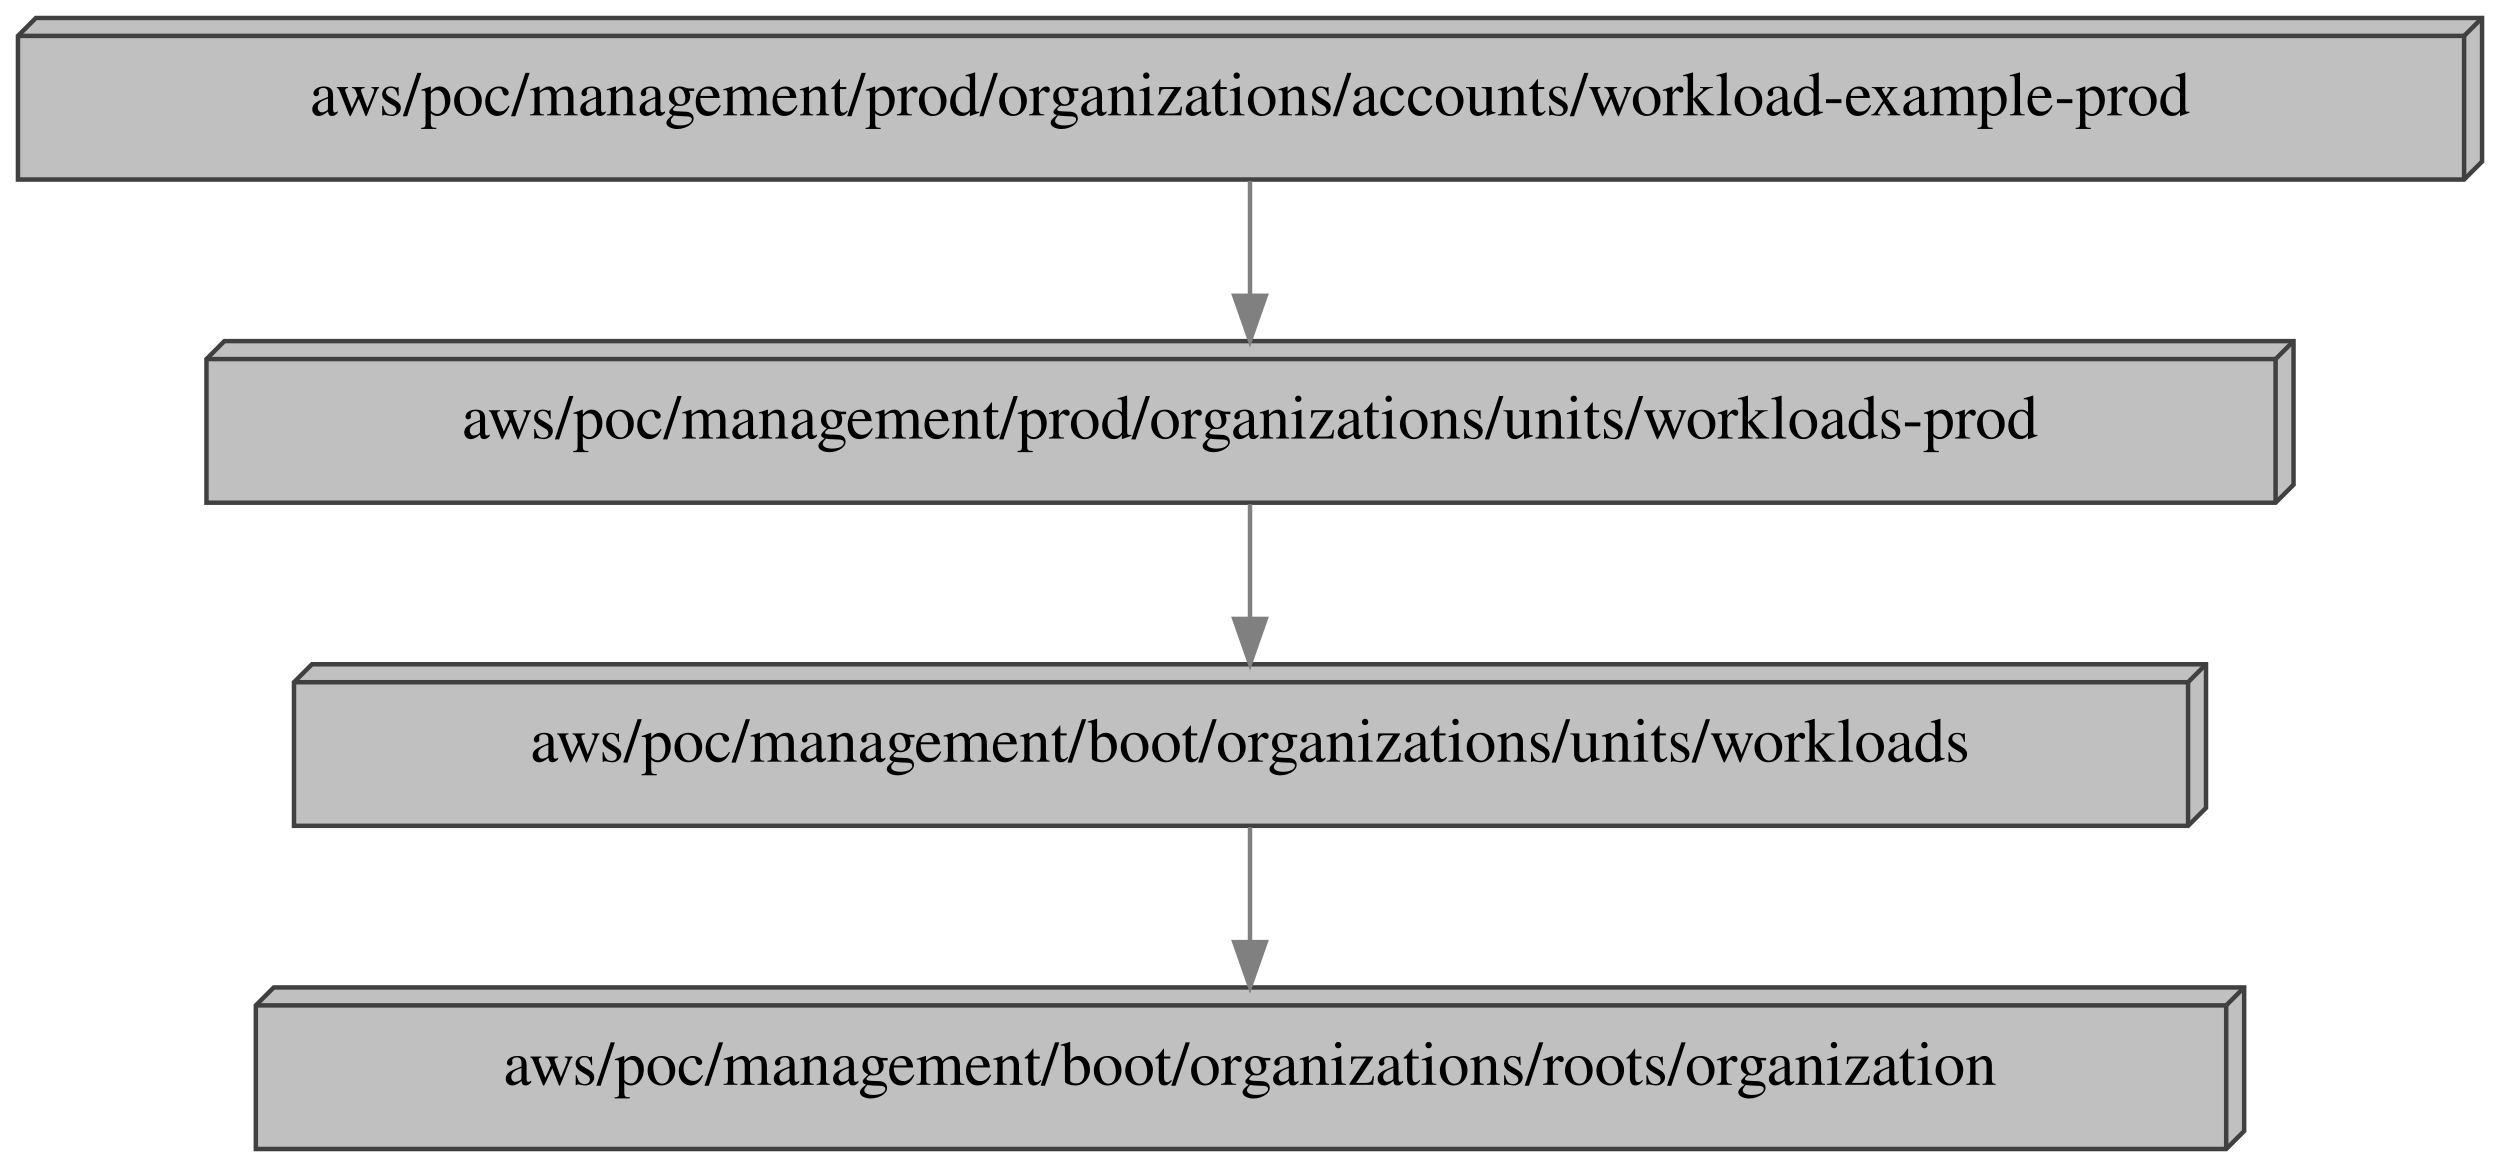
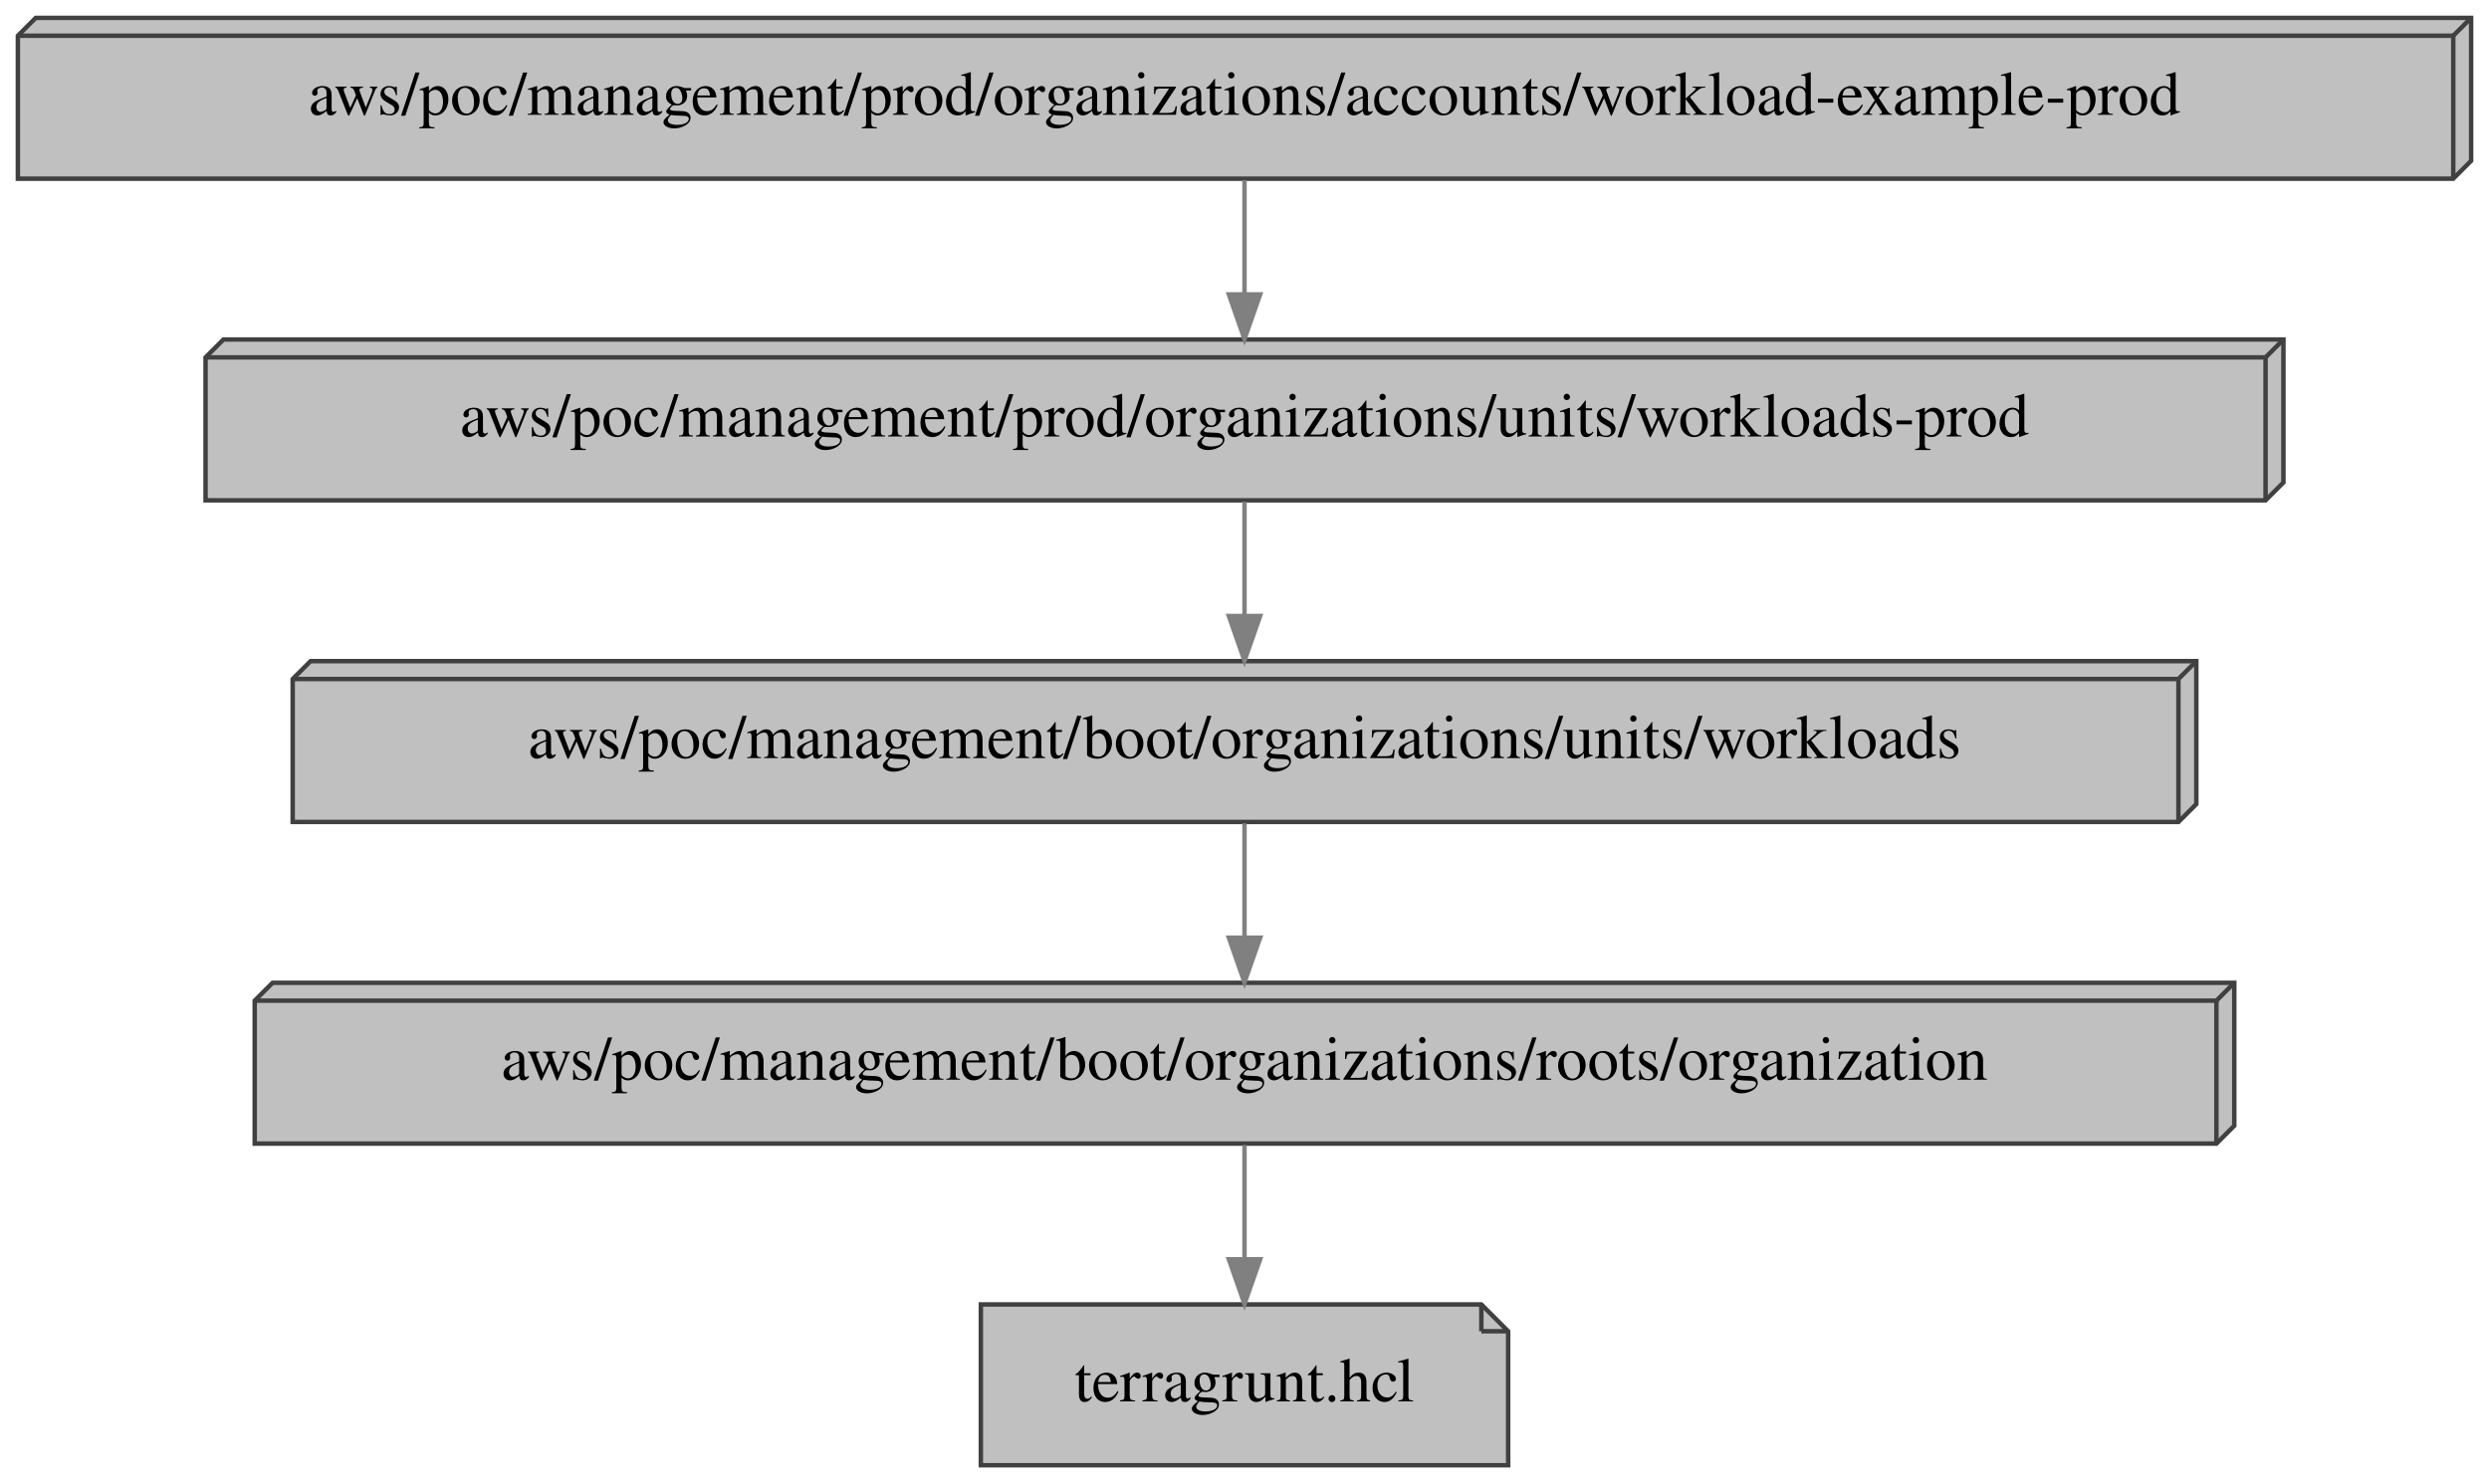
- <svg xmlns="http://www.w3.org/2000/svg" width="557pt" height="260pt" viewBox="0.00 0.00 557.00 260.00">
-   <g id="graph0" class="graph" transform="scale(1 1) rotate(0) translate(4 256)">
-     <polygon fill="transparent" stroke="transparent" points="-4,4 -4,-256 553,-256 553,4 -4,4" />
+ <svg xmlns="http://www.w3.org/2000/svg" width="557pt" height="332pt" viewBox="0.00 0.00 557.00 332.00">
+   <g id="graph0" class="graph" transform="scale(1 1) rotate(0) translate(4 328)">
+     <polygon fill="transparent" stroke="transparent" points="-4,4 -4,-328 553,-328 553,4 -4,4" />
    <g id="node1" class="node">
-       <polygon fill="#c0c0c0" stroke="#404040" points="496,-36 57,-36 53,-32 53,0 492,0 496,-4 496,-36" />
-       <polyline fill="none" stroke="#404040" points="492,-32 53,-32 " />
-       <polyline fill="none" stroke="#404040" points="492,-32 492,0 " />
-       <polyline fill="none" stroke="#404040" points="492,-32 496,-36 " />
-       <text text-anchor="middle" x="274.5" y="-14.3" font-family="Times,serif" font-size="14.00">aws/poc/management/boot/organizations/roots/organization</text>
+       <polygon fill="#c0c0c0" stroke="#404040" points="327.5,-36 215.5,-36 215.5,0 333.5,0 333.5,-30 327.5,-36" />
+       <polyline fill="none" stroke="#404040" points="327.5,-36 327.5,-30 " />
+       <polyline fill="none" stroke="#404040" points="333.5,-30 327.5,-30 " />
+       <text text-anchor="middle" x="274.5" y="-14.3" font-family="Times,serif" font-size="14.00">terragrunt.hcl</text>
    </g>
    <g id="node2" class="node">
-       <polygon fill="#c0c0c0" stroke="#404040" points="487.5,-108 65.5,-108 61.5,-104 61.5,-72 483.5,-72 487.5,-76 487.5,-108" />
-       <polyline fill="none" stroke="#404040" points="483.5,-104 61.5,-104 " />
-       <polyline fill="none" stroke="#404040" points="483.5,-104 483.5,-72 " />
-       <polyline fill="none" stroke="#404040" points="483.5,-104 487.5,-108 " />
-       <text text-anchor="middle" x="274.5" y="-86.3" font-family="Times,serif" font-size="14.00">aws/poc/management/boot/organizations/units/workloads</text>
+       <polygon fill="#c0c0c0" stroke="#404040" points="496,-108 57,-108 53,-104 53,-72 492,-72 496,-76 496,-108" />
+       <polyline fill="none" stroke="#404040" points="492,-104 53,-104 " />
+       <polyline fill="none" stroke="#404040" points="492,-104 492,-72 " />
+       <polyline fill="none" stroke="#404040" points="492,-104 496,-108 " />
+       <text text-anchor="middle" x="274.5" y="-86.3" font-family="Times,serif" font-size="14.00">aws/poc/management/boot/organizations/roots/organization</text>
    </g>
    <g id="edge1" class="edge">
      <path fill="none" stroke="#808080" d="M274.5,-71.7C274.5,-63.98 274.5,-54.71 274.5,-46.11" />
      <polygon fill="#808080" stroke="#808080" points="278,-46.1 274.5,-36.1 271,-46.1 278,-46.1" />
    </g>
    <g id="node3" class="node">
-       <polygon fill="#c0c0c0" stroke="#404040" points="549,-252 4,-252 0,-248 0,-216 545,-216 549,-220 549,-252" />
-       <polyline fill="none" stroke="#404040" points="545,-248 0,-248 " />
-       <polyline fill="none" stroke="#404040" points="545,-248 545,-216 " />
-       <polyline fill="none" stroke="#404040" points="545,-248 549,-252 " />
-       <text text-anchor="middle" x="274.5" y="-230.3" font-family="Times,serif" font-size="14.00">aws/poc/management/prod/organizations/accounts/workload-example-prod</text>
+       <polygon fill="#c0c0c0" stroke="#404040" points="487.5,-180 65.5,-180 61.5,-176 61.5,-144 483.5,-144 487.5,-148 487.5,-180" />
+       <polyline fill="none" stroke="#404040" points="483.5,-176 61.5,-176 " />
+       <polyline fill="none" stroke="#404040" points="483.5,-176 483.5,-144 " />
+       <polyline fill="none" stroke="#404040" points="483.5,-176 487.5,-180 " />
+       <text text-anchor="middle" x="274.5" y="-158.3" font-family="Times,serif" font-size="14.00">aws/poc/management/boot/organizations/units/workloads</text>
+     </g>
+     <g id="edge2" class="edge">
+       <path fill="none" stroke="#808080" d="M274.5,-143.7C274.5,-135.98 274.5,-126.71 274.5,-118.11" />
+       <polygon fill="#808080" stroke="#808080" points="278,-118.1 274.5,-108.1 271,-118.1 278,-118.1" />
    </g>
    <g id="node4" class="node">
-       <polygon fill="#c0c0c0" stroke="#404040" points="507,-180 46,-180 42,-176 42,-144 503,-144 507,-148 507,-180" />
-       <polyline fill="none" stroke="#404040" points="503,-176 42,-176 " />
-       <polyline fill="none" stroke="#404040" points="503,-176 503,-144 " />
-       <polyline fill="none" stroke="#404040" points="503,-176 507,-180 " />
-       <text text-anchor="middle" x="274.5" y="-158.3" font-family="Times,serif" font-size="14.00">aws/poc/management/prod/organizations/units/workloads-prod</text>
+       <polygon fill="#c0c0c0" stroke="#404040" points="549,-324 4,-324 0,-320 0,-288 545,-288 549,-292 549,-324" />
+       <polyline fill="none" stroke="#404040" points="545,-320 0,-320 " />
+       <polyline fill="none" stroke="#404040" points="545,-320 545,-288 " />
+       <polyline fill="none" stroke="#404040" points="545,-320 549,-324 " />
+       <text text-anchor="middle" x="274.5" y="-302.3" font-family="Times,serif" font-size="14.00">aws/poc/management/prod/organizations/accounts/workload-example-prod</text>
    </g>
-     <g id="edge2" class="edge">
+     <g id="node5" class="node">
+       <polygon fill="#c0c0c0" stroke="#404040" points="507,-252 46,-252 42,-248 42,-216 503,-216 507,-220 507,-252" />
+       <polyline fill="none" stroke="#404040" points="503,-248 42,-248 " />
+       <polyline fill="none" stroke="#404040" points="503,-248 503,-216 " />
+       <polyline fill="none" stroke="#404040" points="503,-248 507,-252 " />
+       <text text-anchor="middle" x="274.5" y="-230.3" font-family="Times,serif" font-size="14.00">aws/poc/management/prod/organizations/units/workloads-prod</text>
+     </g>
+     <g id="edge3" class="edge">
+       <path fill="none" stroke="#808080" d="M274.5,-287.7C274.5,-279.98 274.5,-270.71 274.5,-262.11" />
+       <polygon fill="#808080" stroke="#808080" points="278,-262.1 274.5,-252.1 271,-262.1 278,-262.1" />
+     </g>
+     <g id="edge4" class="edge">
      <path fill="none" stroke="#808080" d="M274.5,-215.7C274.5,-207.98 274.5,-198.71 274.5,-190.11" />
      <polygon fill="#808080" stroke="#808080" points="278,-190.1 274.5,-180.1 271,-190.1 278,-190.1" />
    </g>
-     <g id="edge3" class="edge">
-       <path fill="none" stroke="#808080" d="M274.5,-143.7C274.5,-135.98 274.5,-126.71 274.5,-118.11" />
-       <polygon fill="#808080" stroke="#808080" points="278,-118.1 274.5,-108.1 271,-118.1 278,-118.1" />
-     </g>
  </g>
</svg>
